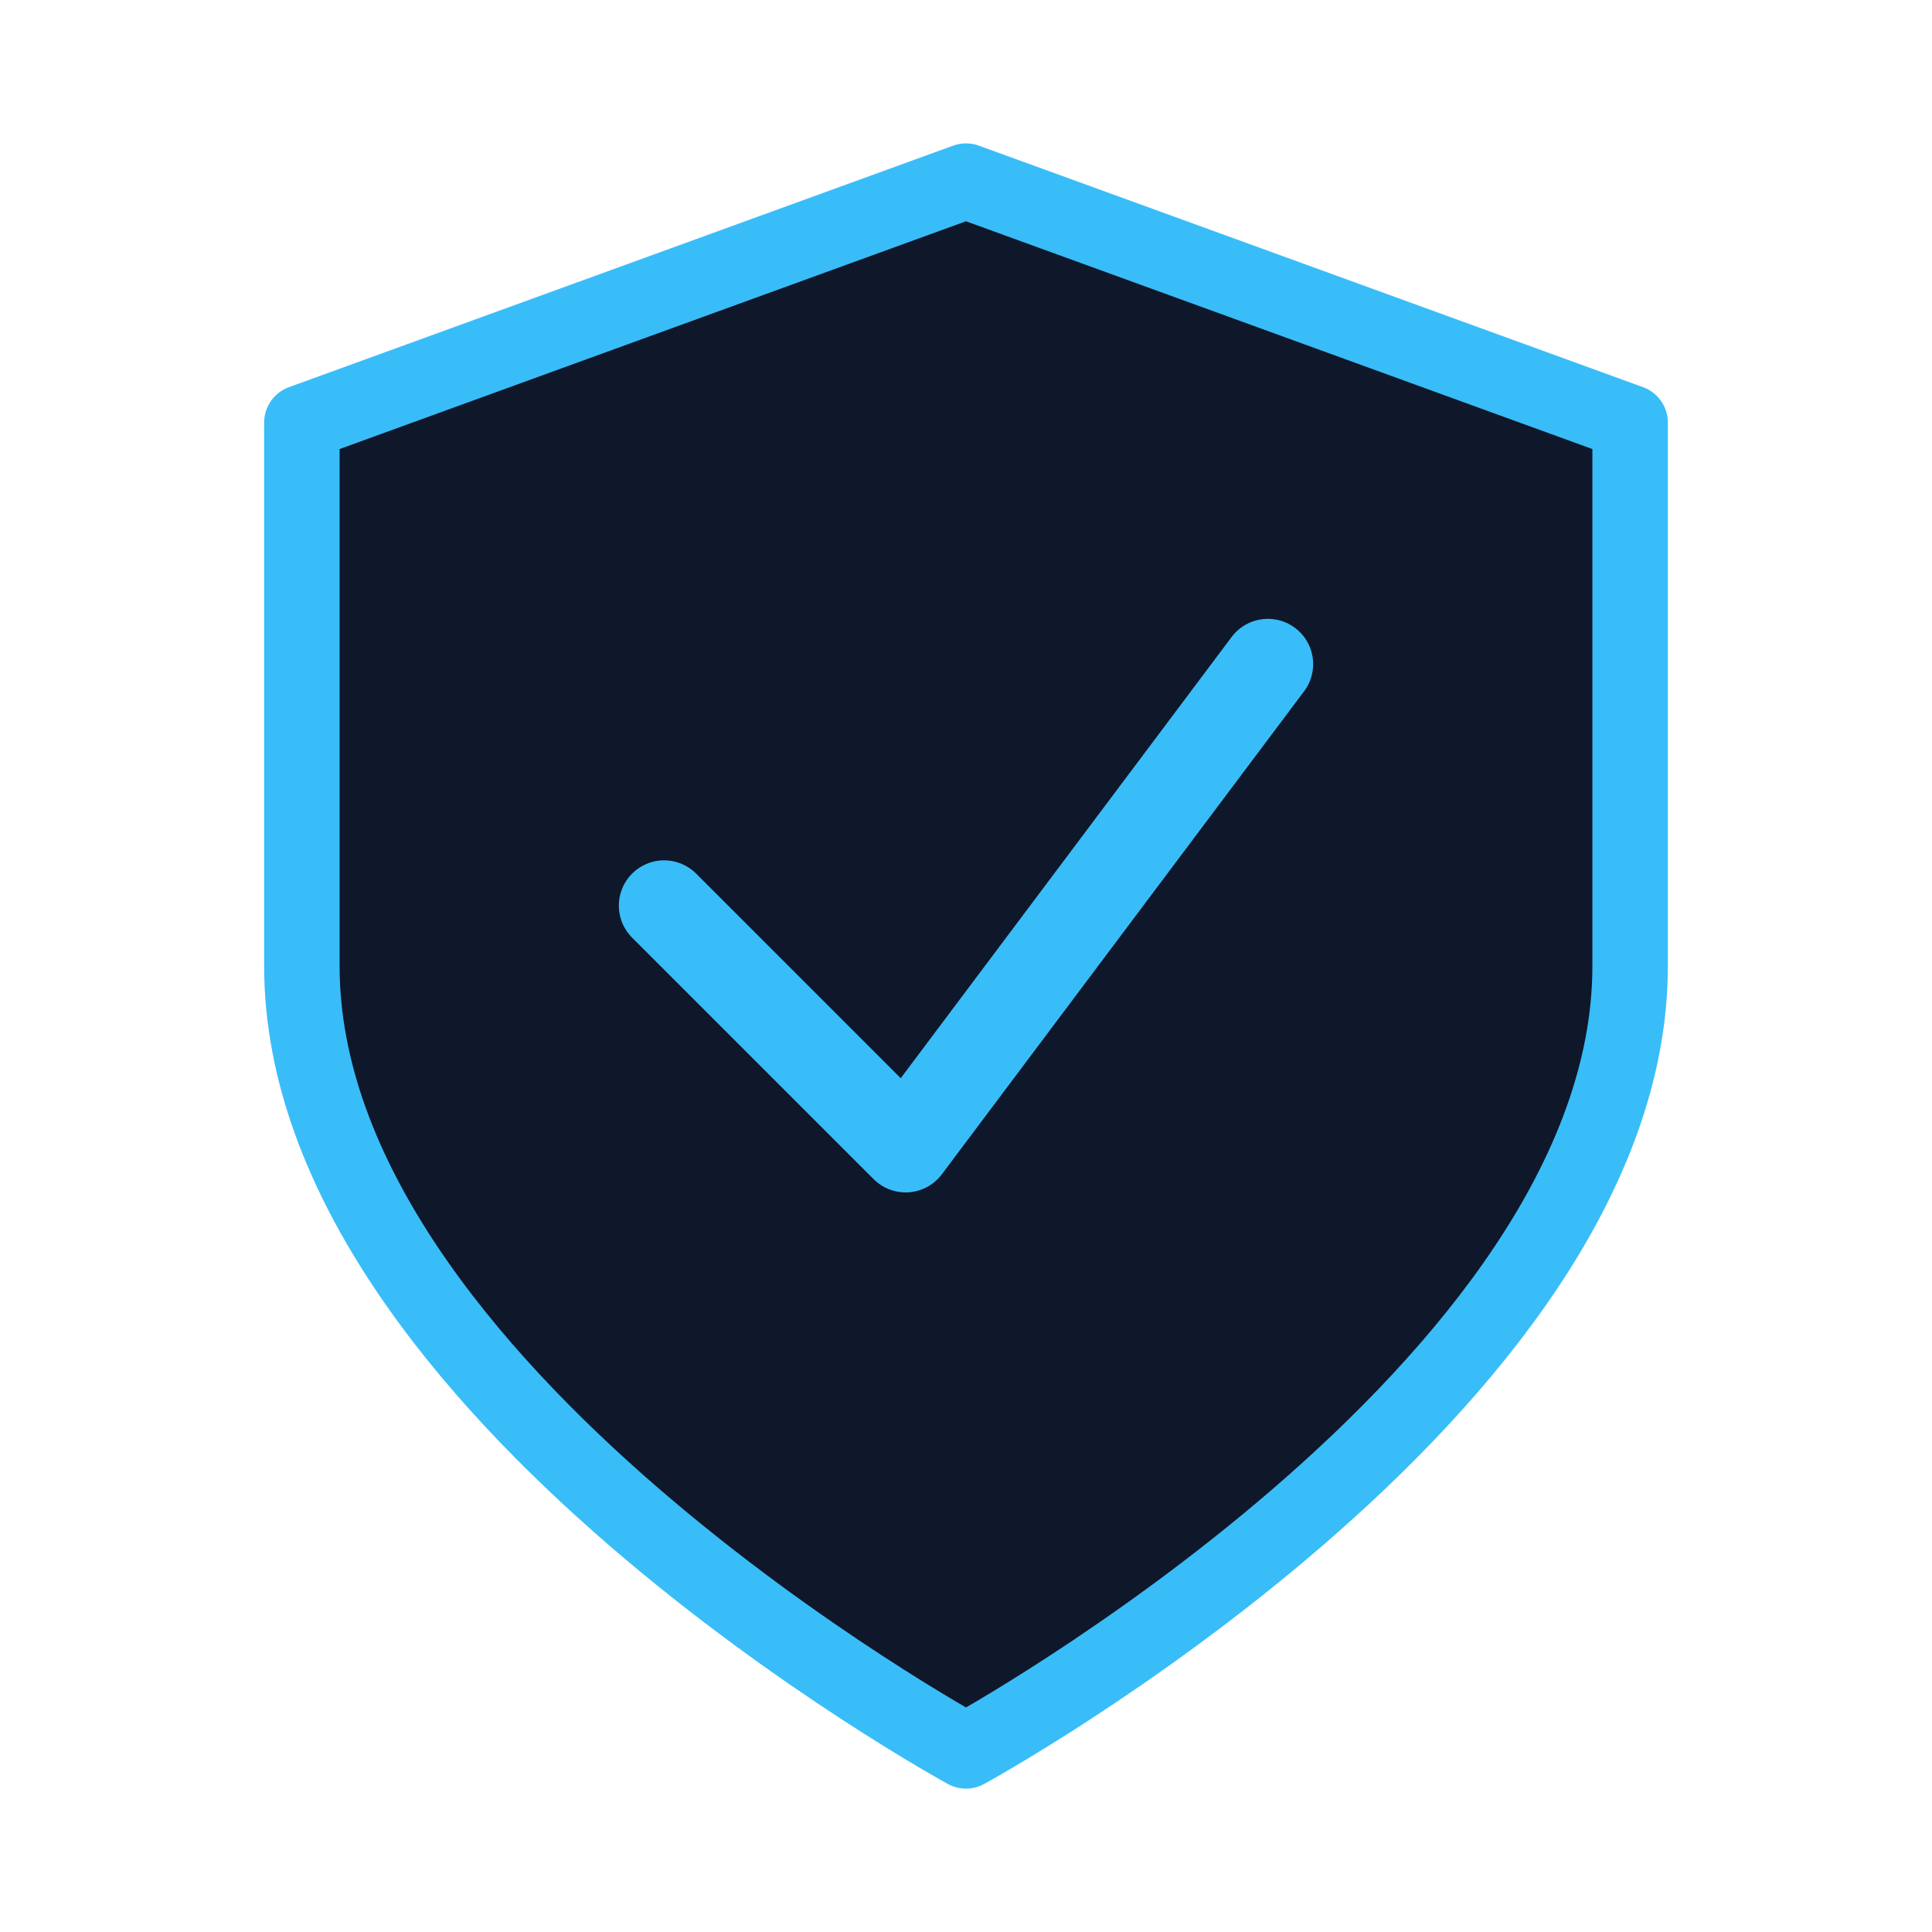
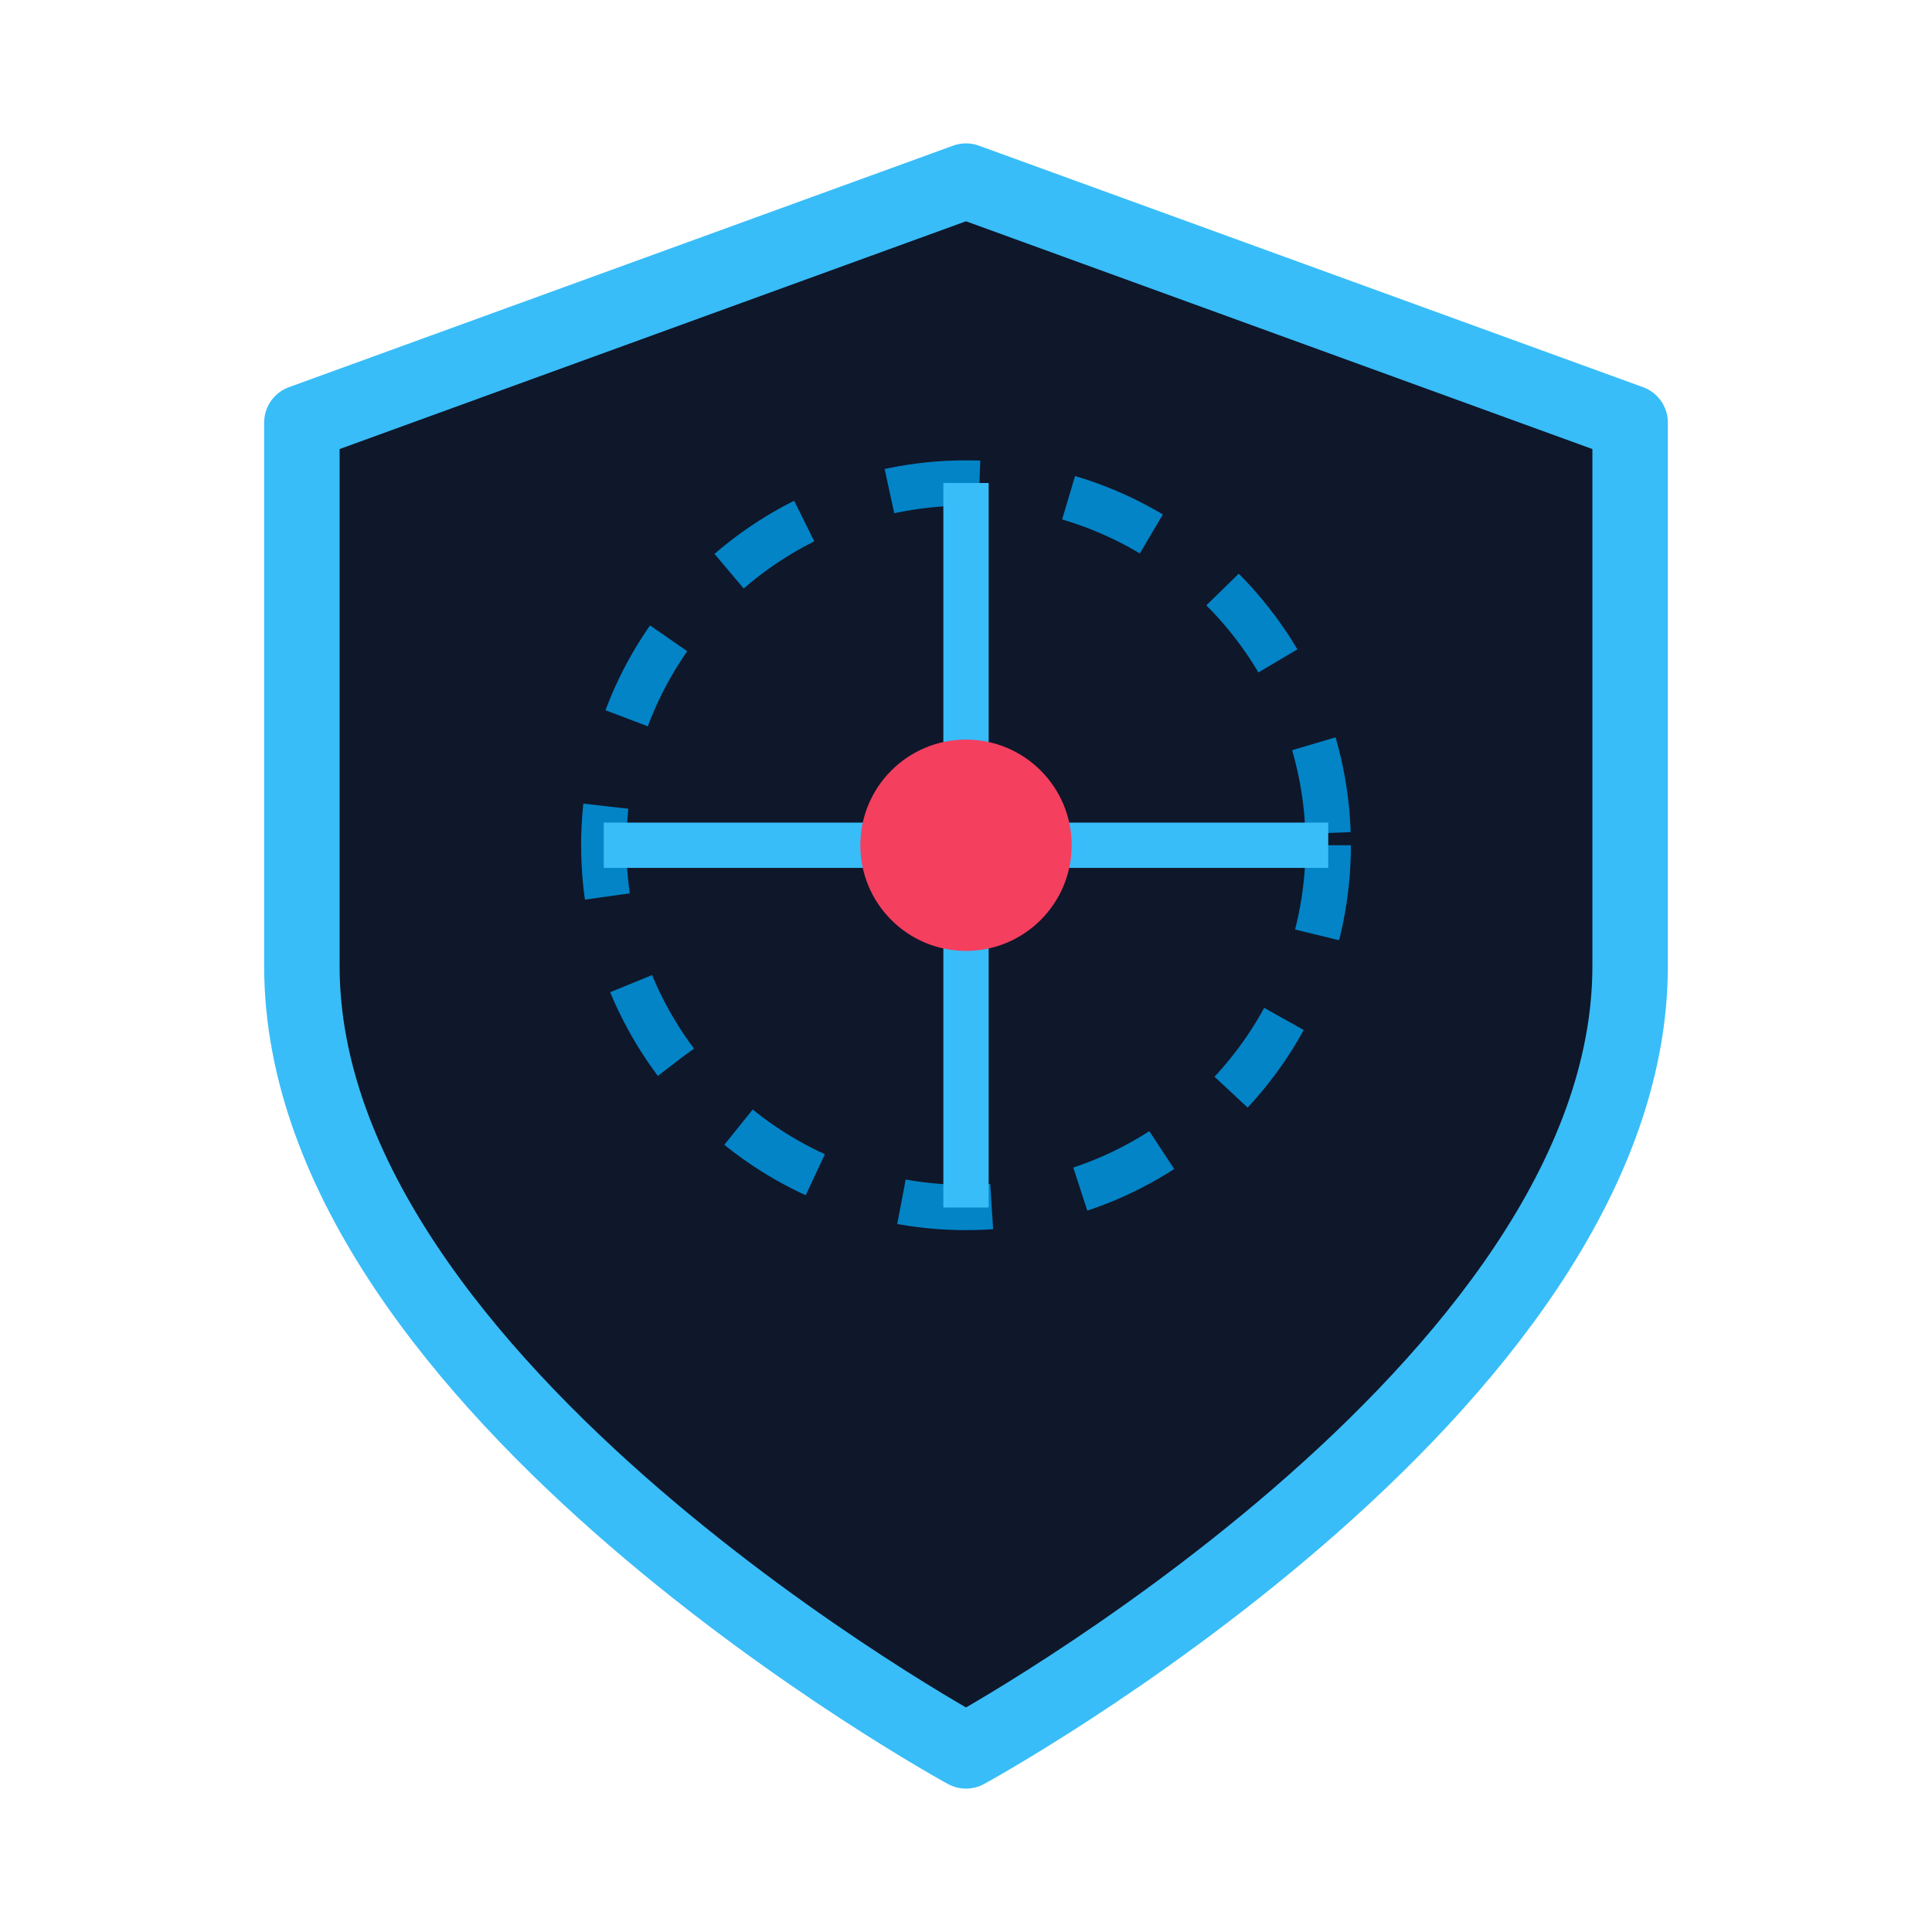
<svg xmlns="http://www.w3.org/2000/svg" viewBox="0 0 64 64" width="64" height="64">
  <path d="M32 6 L54 14 V32 C54 46 32 58 32 58 C32 58 10 46 10 32 V14 Z" fill="#0f172a" stroke="#38bdf8" stroke-width="2.5" stroke-linejoin="round" />
-   <path d="M22 30 L30 38 L42 22" fill="none" stroke="#38bdf8" stroke-width="3" stroke-linecap="round" stroke-linejoin="round" />
+   <circle cx="32" cy="28" r="12" fill="none" stroke="#0284c7" stroke-width="1.5" stroke-dasharray="3,3" />
+   <line x1="32" y1="16" x2="32" y2="40" stroke="#38bdf8" stroke-width="1.5" />
+   <line x1="20" y1="28" x2="44" y2="28" stroke="#38bdf8" stroke-width="1.5" />
+   <circle cx="32" cy="28" r="3.5" fill="#f43f5e" />
</svg>
